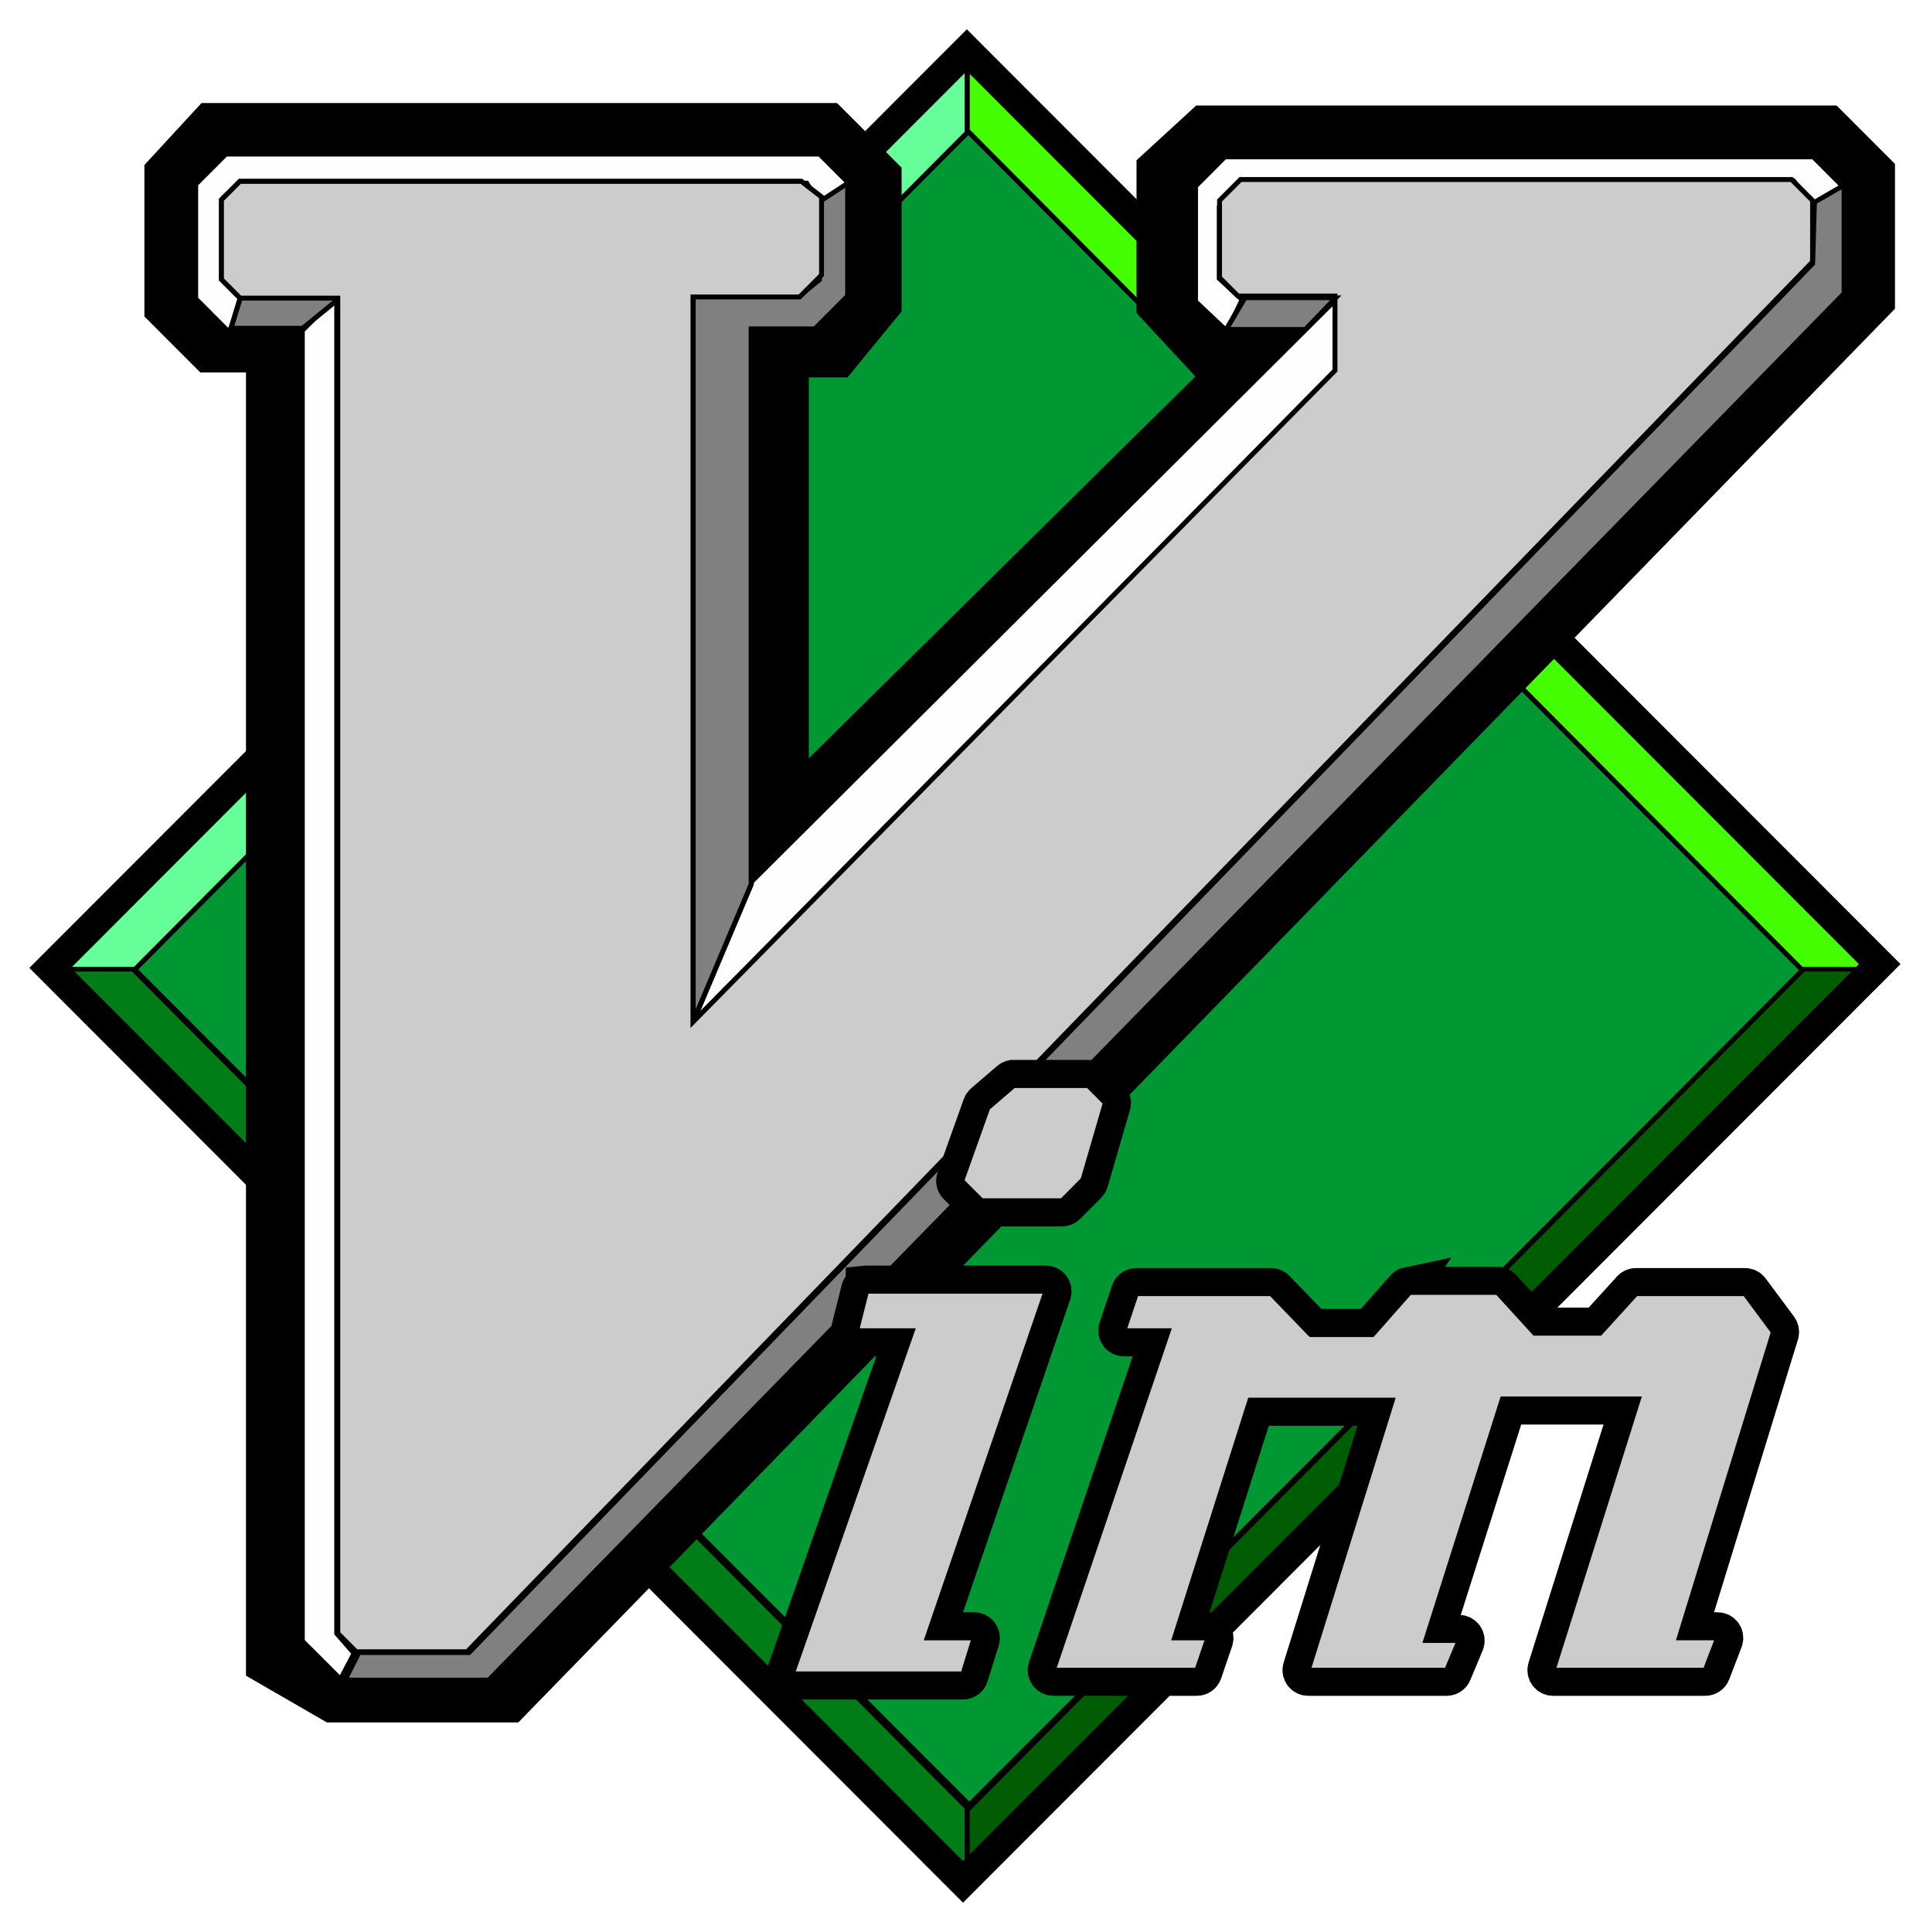
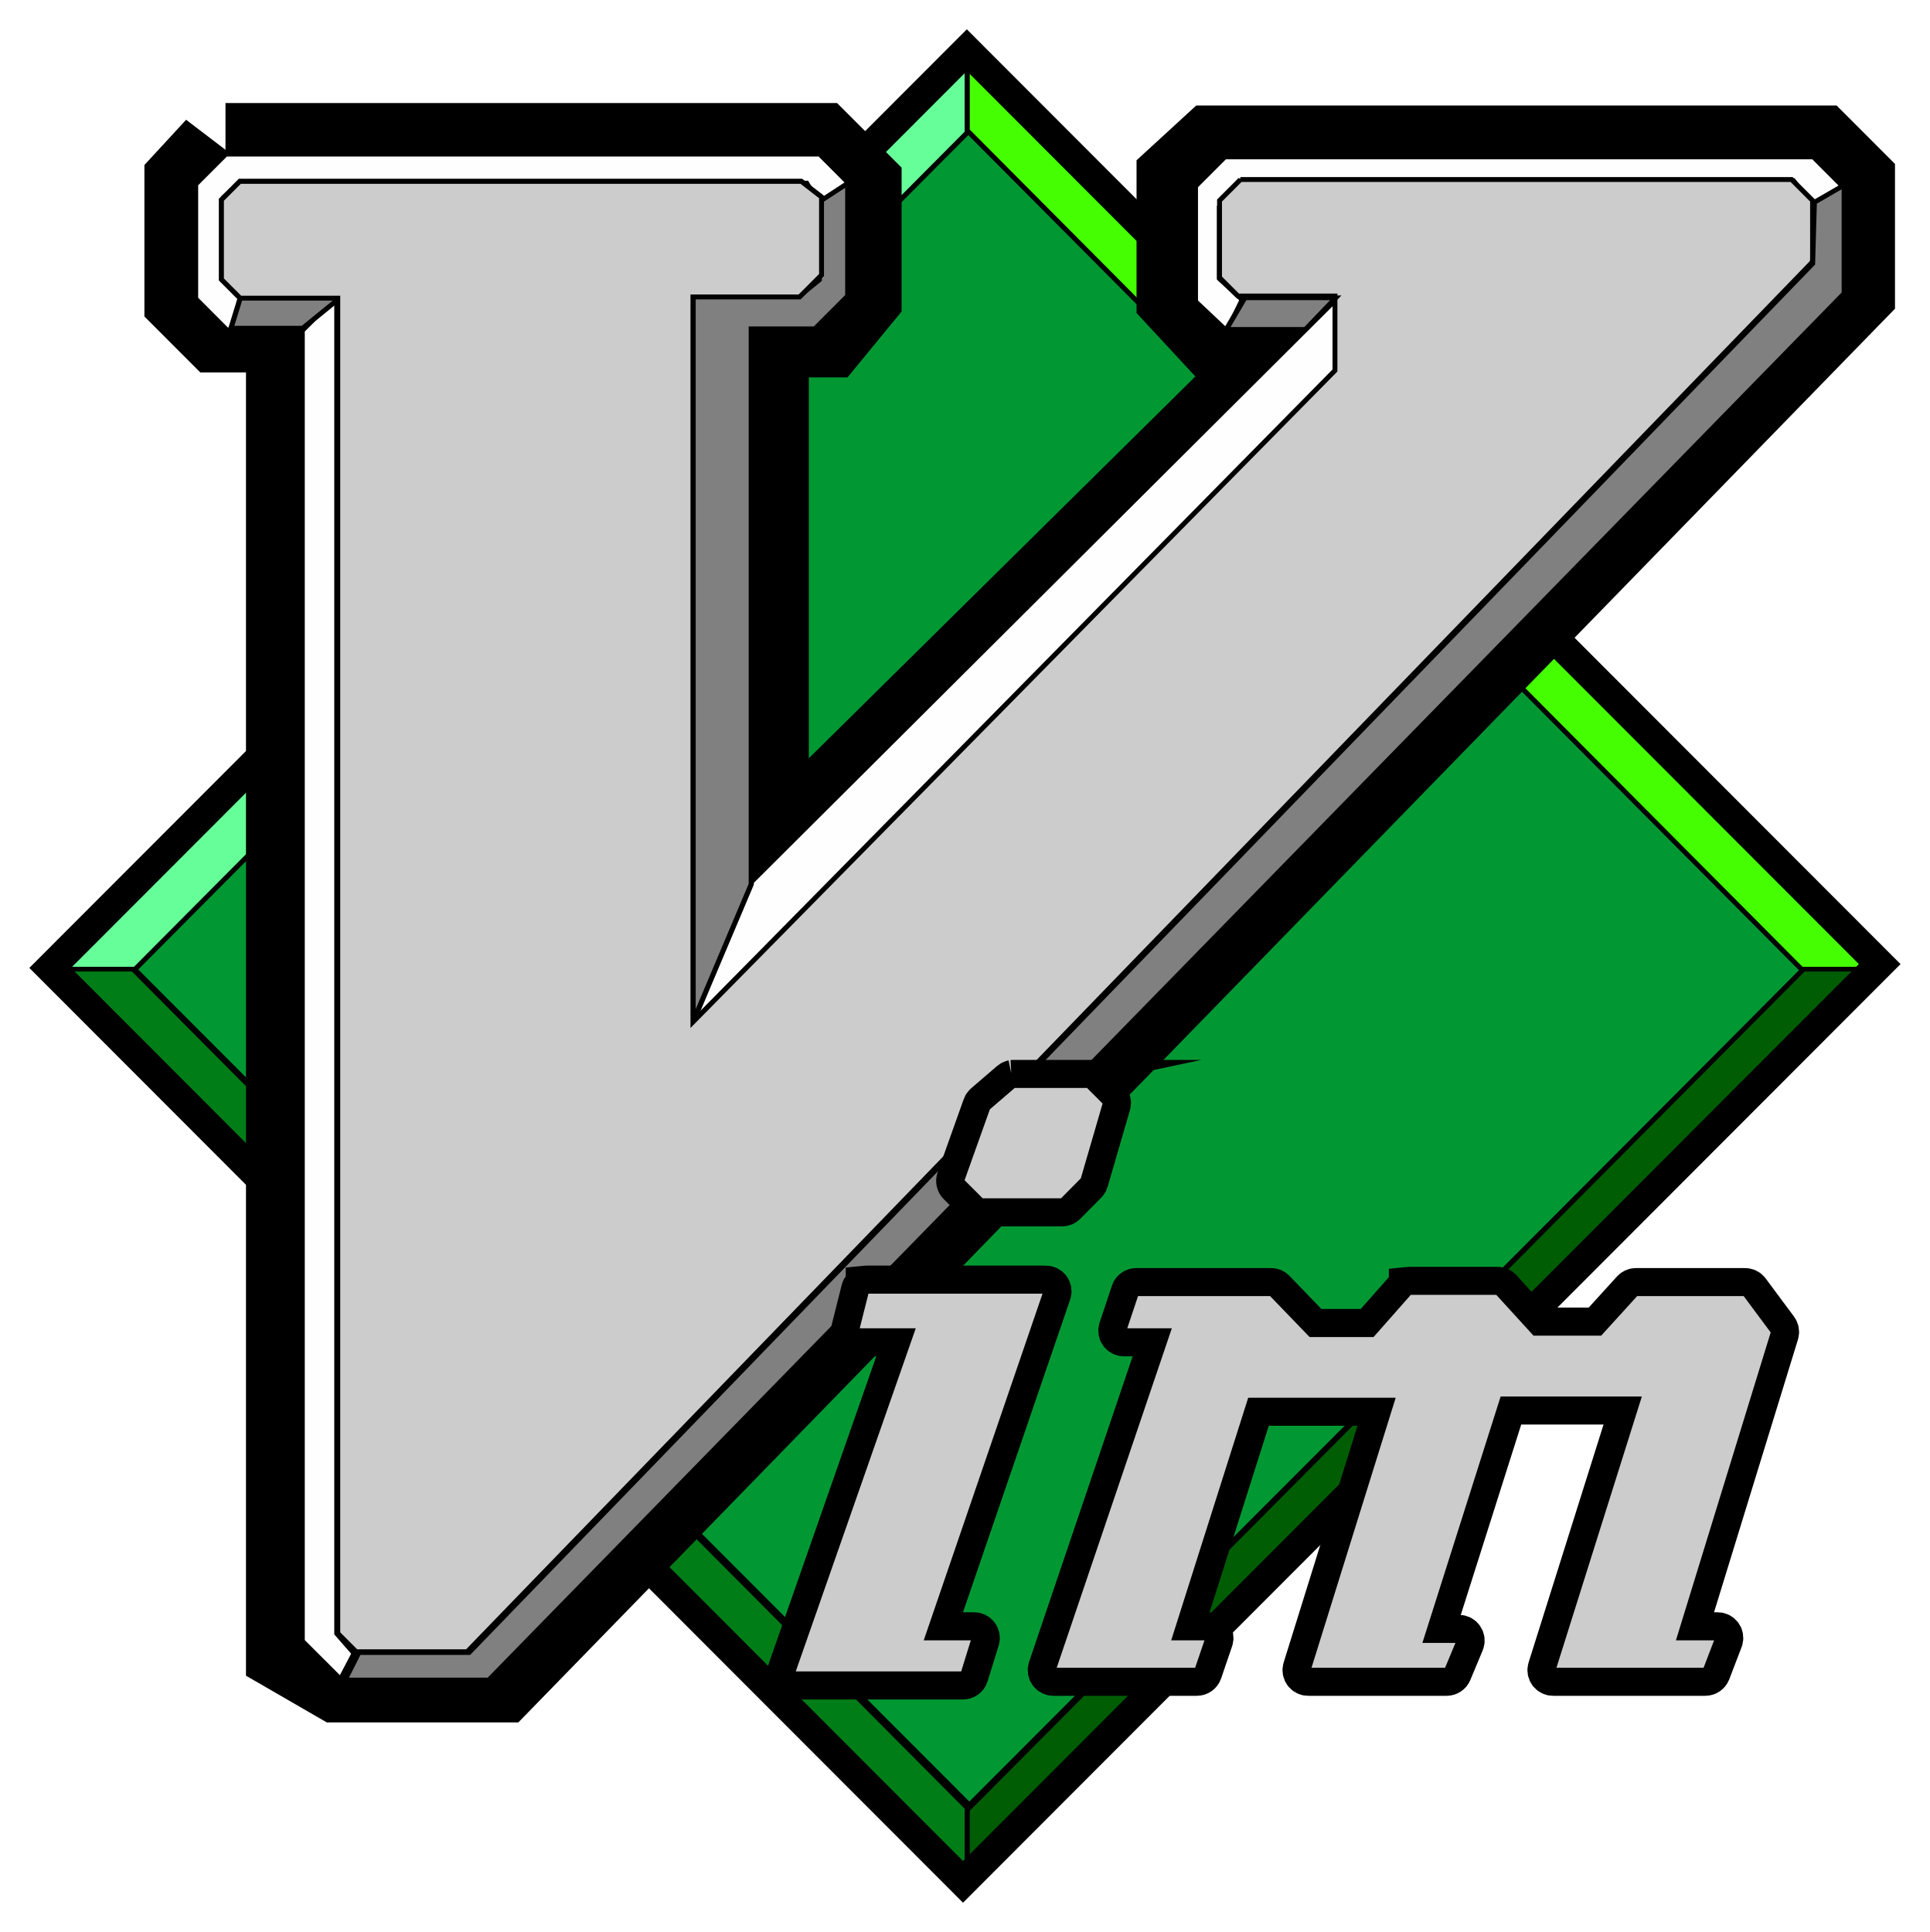
- <svg xmlns="http://www.w3.org/2000/svg" width="544.17" height="544.864" version="1.1">
-   <g id="layer1" transform="translate(-69.98099,-160.3329)">
-     <g id="g3699" transform="matrix(1.532388,0,0,1.393967,-54.91214,-41.7924)">
-       <path id="path2836" d="M 260.507,170.695 105.984,340.791 259.864,510.178 414.387,340.082 260.507,170.695 z" style="fill:#019833;fill-opacity:1;stroke:#000000;stroke-width:0.946px;stroke-linecap:butt;stroke-linejoin:miter;stroke-opacity:1" />
-       <path id="path2838" d="m 259.864,171.404 0,-14.883 -168.044,184.979 14.165,0 153.879,-170.096 z" style="fill:#66fe98;fill-opacity:1;stroke:#000000;stroke-width:0.946px;stroke-linecap:butt;stroke-linejoin:miter;stroke-opacity:1" />
-       <path style="fill:#45fe02;fill-opacity:1;stroke:#000000;stroke-width:0.946px;stroke-linecap:butt;stroke-linejoin:miter;stroke-opacity:1" d="m 259.477,171.404 0,-14.883 168.044,184.979 -14.165,0 -153.879,-170.096 z" id="path2840" />
-       <path style="fill:#017d17;fill-opacity:1;stroke:#000000;stroke-width:0.946px;stroke-linecap:butt;stroke-linejoin:miter;stroke-opacity:1" d="m 259.864,511.17 0,14.883 -168.044,-184.979 14.165,0 153.879,170.096 z" id="path2842" />
-       <path id="path3650" d="m 122.994,175.306 108.354,0 6.601,7.267 0,22.301 -5.236,7.016 -11.837,0 0,110.754 101.98,-110.754 -16.845,0 -5.918,-7.016 0,-23.554 5.463,-5.513 109.72,0 5.463,6.014 0,22.051 -248.121,280.143 -28.227,0 -8.17,-5.193 0,-267.934 -13.683,0 -5.008,-5.513 0,-23.554 5.463,-6.515 z" style="fill:none;stroke:#000000;stroke-width:18.914;stroke-linecap:butt;stroke-linejoin:miter;stroke-miterlimit:4;stroke-opacity:1;stroke-dasharray:none" />
-       <path id="path2844" d="m 259.477,511.17 0,14.883 168.044,-184.979 -14.165,0 -153.879,170.096 z" style="fill:#005d04;fill-opacity:1;stroke:#000000;stroke-width:0.946px;stroke-linecap:butt;stroke-linejoin:miter;stroke-opacity:1" />
-       <path style="fill:none;stroke:#000000;stroke-width:5.674;stroke-linecap:butt;stroke-linejoin:miter;stroke-miterlimit:4;stroke-opacity:1;stroke-dasharray:none" d="M 259.41,155.148 90.734,340.823 258.707,525.725 427.384,340.05 259.41,155.148 z" id="path2846" />
-       <path id="path3640" d="m 232.5,186.642 6.117,-3.544 -6.278,-6.91 -109.293,0 -5.553,6.113 0,23.122 6.157,6.777 2.938,-6.777 -3.863,-4.252 0,-16.301 2.897,-2.835 104.303,0 2.575,4.607 z" style="fill:#fefefe;fill-opacity:1;stroke:#000000;stroke-width:0.946px;stroke-linecap:butt;stroke-linejoin:miter;stroke-opacity:1" />
-       <path transform="matrix(0.901386,0,0,0.9922254,-437.4229,-185.3062)" d="m 828.938,369.5 -4.281,4.281 0,15.719 3.75,3.75 19.812,0 0,15.188 -131.062,132.844 0,-147.844 21.781,0 4.469,-4.469 0,-15.906 -4.125,-3.188 -114.625,0 -3.75,3.75 0,16.25 3.812,3.812 19.938,0 0,272.25 3.75,3.75 22.656,0 274.656,-283.406 0,-12.5 -4.281,-4.281 -112.5,0 z" id="path3632" style="fill:none;stroke:#000000;stroke-width:1px;stroke-linecap:butt;stroke-linejoin:miter;stroke-opacity:1" />
-       <path id="path3646" d="m 143.482,204.874 0,270.621 3.187,4.009 -2.499,5.243 -7.061,-7.749 0,-265.108 z" style="fill:#fefefe;fill-opacity:1;stroke:#000000;stroke-width:0.946px;stroke-linecap:butt;stroke-linejoin:miter;stroke-opacity:1" />
-       <path id="path3644" d="m 125.825,204.874 -1.821,6.515 13.203,0 7.284,-6.515 -18.666,0 z" style="fill:#808080;fill-opacity:1;stroke:#000000;stroke-width:0.946px;stroke-linecap:butt;stroke-linejoin:miter;stroke-opacity:1" />
-       <path id="path3638" d="m 307.186,212.191 2.897,-6.556 -4.185,-4.252 0,-14.529 4.829,-5.316 100.762,0 3.863,5.67 5.473,-4.252 -5.634,-6.201 -108.327,0 -5.392,5.936 0,23.3 5.593,5.803 m -87.543,111.878 -10.523,28.106 118.79,-131.115 0,-15.592 -108.267,118.602 z" style="fill:#fefefe;fill-opacity:1;stroke:#000000;stroke-width:0.946px;stroke-linecap:butt;stroke-linejoin:miter;stroke-opacity:1" />
-       <path id="path3642" d="m 232.259,185.831 5.236,-3.759 0,22.802 -6.032,6.64 -11.723,0 0,112.383 -10.699,27.814 0,-146.837 19.577,0 3.642,-3.257 0,-15.786 z" style="fill:#808080;fill-opacity:1;stroke:#000000;stroke-width:0.946px;stroke-linecap:butt;stroke-linejoin:miter;stroke-opacity:1" />
-       <path transform="matrix(0.901386,0,0,0.9922254,-437.4229,-185.3062)" d="m 828.938,369.5 -4.281,4.281 0,15.719 3.75,3.75 19.812,0 0,15.188 -131.062,132.844 0,-147.844 21.781,0 4.469,-4.469 0,-15.906 -4.125,-3.188 -114.625,0 -3.75,3.75 0,16.25 3.812,3.812 19.938,0 0,272.25 3.75,3.75 22.656,0 274.656,-283.406 0,-12.5 -4.281,-4.281 -112.5,0 z" id="path3622" style="fill:#cccccc;fill-opacity:1;stroke:#000000;stroke-width:1px;stroke-linecap:butt;stroke-linejoin:miter;stroke-opacity:1" />
-       <path id="path3636" d="m 415.353,185.933 5.498,-3.494 0,21.922 -249.391,280.521 -26.477,0 2.53,-5.533 20.281,0 247.237,-281.012 z" style="fill:#808080;fill-opacity:1;stroke:#000000;stroke-width:0.946px;stroke-linecap:butt;stroke-linejoin:miter;stroke-opacity:1" />
-       <path id="path3652" d="m 327.296,205.25 -5.577,6.39 -14.569,0 3.415,-6.39 c 0.114,0 16.731,0 16.731,0 z" style="fill:#808080;fill-opacity:1;stroke:#000000;stroke-width:0.946px;stroke-linecap:butt;stroke-linejoin:miter;stroke-opacity:1" />
-       <g transform="matrix(0.901386,0,0,0.9922254,-92.53029,-192.2379)" id="g3673">
-         <path style="fill:#cccccc;fill-opacity:1;stroke:#000000;stroke-width:8;stroke-linecap:butt;stroke-linejoin:miter;stroke-miterlimit:10;stroke-opacity:1;stroke-dasharray:none" id="path3671" d="m 399.781,560 a 1.233,1.233 0 0 0 -0.562,0.281 l -5.312,4.562 A 1.233,1.233 0 0 0 393.562,565.375 L 388.25,580.25 a 1.233,1.233 0 0 0 0.281,1.281 l 4.062,4.062 a 1.233,1.233 0 0 0 0.875,0.344 l 16.406,0 a 1.233,1.233 0 0 0 0.875,-0.344 l 4.281,-4.312 a 1.233,1.233 0 0 0 0.312,-0.531 l 4.562,-15.656 a 1.233,1.233 0 0 0 -0.312,-1.219 l -3.531,-3.531 A 1.233,1.233 0 0 0 415.188,560 l -15.156,0 a 1.233,1.233 0 0 0 -0.25,0 z m -30.062,41.938 a 1.233,1.233 0 0 0 -0.938,0.906 l -2.031,8.062 a 1.233,1.233 0 0 0 1.188,1.531 l 9.656,0 -23.938,68.344 a 1.233,1.233 0 0 0 1.156,1.625 l 34.844,0 a 1.233,1.233 0 0 0 1.188,-0.844 l 2.281,-7.344 a 1.233,1.233 0 0 0 -1.188,-1.594 l -7.875,0 23.688,-69.062 a 1.233,1.233 0 0 0 -1.156,-1.625 l -36.625,0 a 1.233,1.233 0 0 0 -0.25,0 z m 110.875,0.25 a 1.233,1.233 0 0 0 -0.688,0.406 l -7.25,8.188 -11.531,0 -7.688,-7.969 a 1.233,1.233 0 0 0 -0.875,-0.375 l -27.531,0 A 1.233,1.233 0 0 0 423.875,603.25 l -2.531,7.562 a 1.233,1.233 0 0 0 1.156,1.625 l 7.375,0 -22.938,67.594 a 1.233,1.233 0 0 0 1.156,1.625 l 29.312,0 a 1.233,1.233 0 0 0 1.156,-0.812 l 2.25,-6.594 a 1.233,1.233 0 0 0 -1.156,-1.625 l -5.125,0 14.625,-46.031 26.469,0 -16.688,53.469 a 1.233,1.233 0 0 0 1.188,1.594 l 28.281,0 a 1.233,1.233 0 0 0 1.125,-0.75 l 2.531,-6.062 a 1.233,1.233 0 0 0 -1.125,-1.688 l -5.125,0 14.875,-46.812 25.188,0 -16.938,53.719 a 1.233,1.233 0 0 0 1.188,1.594 l 31.062,0 a 1.233,1.233 0 0 0 1.156,-0.781 l 2.531,-6.594 a 1.233,1.233 0 0 0 -1.156,-1.656 l -6.156,0 18.719,-60.781 a 1.233,1.233 0 0 0 -0.188,-1.125 l -5.812,-7.812 a 1.233,1.233 0 0 0 -1,-0.469 l -22.219,0 a 1.233,1.233 0 0 0 -0.906,0.375 l -7,7.688 -12.25,0 -7.25,-7.938 a 1.233,1.233 0 0 0 -0.906,-0.375 l -17.906,0 a 1.233,1.233 0 0 0 -0.25,0 z" />
-         <path d="m 400.031,561.219 -5.312,4.562 -5.312,14.875 4.062,4.062 16.406,0 4.281,-4.312 4.562,-15.656 -3.531,-3.531 -15.156,0 z m -30.062,41.938 -2.031,8.062 11.375,0 -24.5,69.969 34.844,0 2.281,-7.344 -9.594,0 24.25,-70.688 -36.625,0 z m 110.875,0.25 L 473.25,612 l -12.625,0 -8.062,-8.344 -27.531,0 -2.531,7.562 9.094,0 -23.5,69.219 29.312,0 2.25,-6.594 -6.812,0 15.406,-48.469 29.062,0 -17.188,55.062 28.281,0 2.531,-6.062 -6.812,0 15.656,-49.25 27.781,0 -17.438,55.312 31.062,0 2.531,-6.594 -7.844,0 19.219,-62.375 -5.812,-7.812 -22.219,0 -7.344,8.062 -13.375,0 -7.594,-8.312 -17.906,0 z" id="path3665" style="fill:#cccccc;fill-opacity:1;stroke:#000000;stroke-width:1;stroke-linecap:butt;stroke-linejoin:miter;stroke-miterlimit:10;stroke-opacity:1;stroke-dasharray:none" />
-       </g>
+ <svg xmlns="http://www.w3.org/2000/svg" width="544.17" height="544.864">
+   <g stroke="#000">
+     <path d="M260.507 170.695L105.984 340.791l153.88 169.387 154.523-170.096-153.88-169.387z" fill="#019833" stroke-width=".946" transform="matrix(1.53239 0 0 1.39397 -124.893 -202.125)" />
+     <path d="M259.864 171.404V156.52L91.819 341.5h14.165l153.88-170.096z" fill="#66fe98" stroke-width=".946" transform="matrix(1.53239 0 0 1.39397 -124.893 -202.125)" />
+     <path d="M259.477 171.404V156.52L427.521 341.5h-14.164l-153.88-170.096z" fill="#45fe02" stroke-width=".946" transform="matrix(1.53239 0 0 1.39397 -124.893 -202.125)" />
+     <path d="M259.864 511.17v14.884L91.819 341.074h14.165l153.88 170.096z" fill="#017d17" stroke-width=".946" transform="matrix(1.53239 0 0 1.39397 -124.893 -202.125)" />
+     <path d="M122.994 175.306h108.354l6.602 7.267v22.301l-5.236 7.016h-11.837v110.754l101.98-110.754h-16.845l-5.918-7.016V181.32l5.463-5.512h109.72l5.463 6.013v22.05L172.62 484.016h-28.227l-8.17-5.193V210.888h-13.683l-5.008-5.513v-23.554l5.463-6.515z" fill="none" stroke-width="18.914" transform="matrix(1.53239 0 0 1.39397 -124.893 -202.125)" />
+     <path d="M259.477 511.17v14.884l168.044-184.98h-14.164L259.477 511.17z" fill="#005d04" stroke-width=".946" transform="matrix(1.53239 0 0 1.39397 -124.893 -202.125)" />
+     <path d="M259.41 155.148L90.734 340.823l167.973 184.902L427.384 340.05 259.41 155.148z" fill="none" stroke-width="5.674" transform="matrix(1.53239 0 0 1.39397 -124.893 -202.125)" />
+     <path d="M232.5 186.642l6.117-3.544-6.278-6.91H123.046l-5.553 6.113v23.122l6.157 6.777 2.937-6.777-3.863-4.252V184.87l2.897-2.835h104.304l2.575 4.607z" fill="#fefefe" stroke-width=".946" transform="matrix(1.53239 0 0 1.39397 -124.893 -202.125)" />
+     <path transform="matrix(1.38127 0 0 1.38313 -795.195 -460.436)" d="M828.938 369.5l-4.282 4.281V389.5l3.75 3.75h19.813v15.188L717.156 541.28V393.438h21.782l4.468-4.47v-15.906l-4.125-3.187H624.656l-3.75 3.75v16.25l3.813 3.813h19.937v272.25l3.75 3.75h22.657L945.718 386.28v-12.5l-4.282-4.281h-112.5z" fill="none" />
+     <path d="M143.482 204.874v270.621l3.186 4.01-2.499 5.242-7.061-7.749V211.89z" fill="#fefefe" stroke-width=".946" transform="matrix(1.53239 0 0 1.39397 -124.893 -202.125)" />
+     <path d="M125.825 204.874l-1.822 6.515h13.203l7.285-6.515h-18.666z" fill="gray" stroke-width=".946" transform="matrix(1.53239 0 0 1.39397 -124.893 -202.125)" />
+     <path d="M307.186 212.191l2.898-6.555-4.185-4.253v-14.529l4.829-5.315H411.49l3.863 5.67 5.472-4.253-5.633-6.201H306.864l-5.392 5.935v23.3l5.594 5.803M219.523 323.67L209 351.776l118.79-131.115v-15.592L219.522 323.67z" fill="#fefefe" stroke-width=".946" transform="matrix(1.53239 0 0 1.39397 -124.893 -202.125)" />
+     <path d="M232.259 185.83l5.236-3.758v22.802l-6.033 6.64H219.74v112.383l-10.699 27.814V204.874h19.577l3.642-3.257V185.83z" fill="gray" stroke-width=".946" transform="matrix(1.53239 0 0 1.39397 -124.893 -202.125)" />
+     <path transform="matrix(1.38127 0 0 1.38313 -795.195 -460.436)" d="M828.938 369.5l-4.282 4.281V389.5l3.75 3.75h19.813v15.188L717.156 541.28V393.438h21.782l4.468-4.47v-15.906l-4.125-3.187H624.656l-3.75 3.75v16.25l3.813 3.813h19.937v272.25l3.75 3.75h22.657L945.718 386.28v-12.5l-4.282-4.281h-112.5z" fill="#ccc" />
+     <path d="M415.353 185.933l5.498-3.495v21.922L171.461 484.88h-26.478l2.53-5.533h20.28l247.238-281.012zM327.296 205.25l-5.577 6.39h-14.568l3.414-6.39h16.731z" fill="gray" stroke-width=".946" transform="matrix(1.53239 0 0 1.39397 -124.893 -202.125)" />
+     <g fill="#ccc" stroke-miterlimit="10">
+       <path d="M399.781 560a1.233 1.233 0 0 0-.562.281l-5.313 4.563a1.233 1.233 0 0 0-.344.531l-5.312 14.875a1.233 1.233 0 0 0 .281 1.281l4.063 4.063a1.233 1.233 0 0 0 .875.343h16.406a1.233 1.233 0 0 0 .875-.343l4.281-4.313a1.233 1.233 0 0 0 .313-.531l4.562-15.656a1.233 1.233 0 0 0-.312-1.219l-3.531-3.531a1.233 1.233 0 0 0-.875-.344H400.03a1.233 1.233 0 0 0-.25 0zm-30.062 41.938a1.233 1.233 0 0 0-.938.906l-2.031 8.062a1.233 1.233 0 0 0 1.188 1.532h9.656l-23.938 68.343a1.233 1.233 0 0 0 1.156 1.625h34.844a1.233 1.233 0 0 0 1.188-.843l2.281-7.344a1.233 1.233 0 0 0-1.188-1.594h-7.875l23.688-69.063a1.233 1.233 0 0 0-1.156-1.625h-36.625a1.233 1.233 0 0 0-.25 0zm110.875.25a1.233 1.233 0 0 0-.688.406l-7.25 8.187h-11.531l-7.688-7.968a1.233 1.233 0 0 0-.875-.375h-27.53a1.233 1.233 0 0 0-1.157.812l-2.531 7.563a1.233 1.233 0 0 0 1.156 1.625h7.375l-22.938 67.593a1.233 1.233 0 0 0 1.157 1.625h29.312a1.233 1.233 0 0 0 1.156-.812l2.25-6.594a1.233 1.233 0 0 0-1.156-1.625h-5.125l14.625-46.031h26.469l-16.688 53.468a1.233 1.233 0 0 0 1.188 1.594h28.281a1.233 1.233 0 0 0 1.125-.75l2.531-6.062a1.233 1.233 0 0 0-1.125-1.688h-5.125l14.875-46.812h25.188l-16.938 53.718a1.233 1.233 0 0 0 1.188 1.594h31.063a1.233 1.233 0 0 0 1.156-.781l2.531-6.594a1.233 1.233 0 0 0-1.156-1.656h-6.157l18.72-60.781a1.233 1.233 0 0 0-.188-1.125l-5.813-7.813a1.233 1.233 0 0 0-1-.468h-22.218a1.233 1.233 0 0 0-.907.375l-7 7.687h-12.25l-7.25-7.938a1.233 1.233 0 0 0-.906-.375h-17.906a1.233 1.233 0 0 0-.25 0z" stroke-width="8" transform="matrix(1.38127 0 0 1.38313 -266.685 -470.099)" />
+       <path d="M400.031 561.219l-5.312 4.562-5.313 14.875 4.063 4.063h16.406l4.281-4.313 4.563-15.656-3.531-3.531H400.03zm-30.062 41.937l-2.031 8.063h11.375l-24.5 69.968h34.843l2.281-7.343h-9.593l24.25-70.688h-36.625zm110.875.25L473.25 612h-12.625l-8.063-8.344h-27.53l-2.532 7.563h9.094l-23.5 69.218h29.312l2.25-6.593h-6.812l15.406-48.469h29.063l-17.188 55.063h28.281l2.531-6.063h-6.812l15.656-49.25h27.781l-17.437 55.313h31.063l2.53-6.594h-7.843l19.219-62.375-5.813-7.813h-22.218l-7.344 8.063h-13.375l-7.594-8.313h-17.906z" transform="matrix(1.38127 0 0 1.38313 -266.685 -470.099)" />
    </g>
  </g>
</svg>
